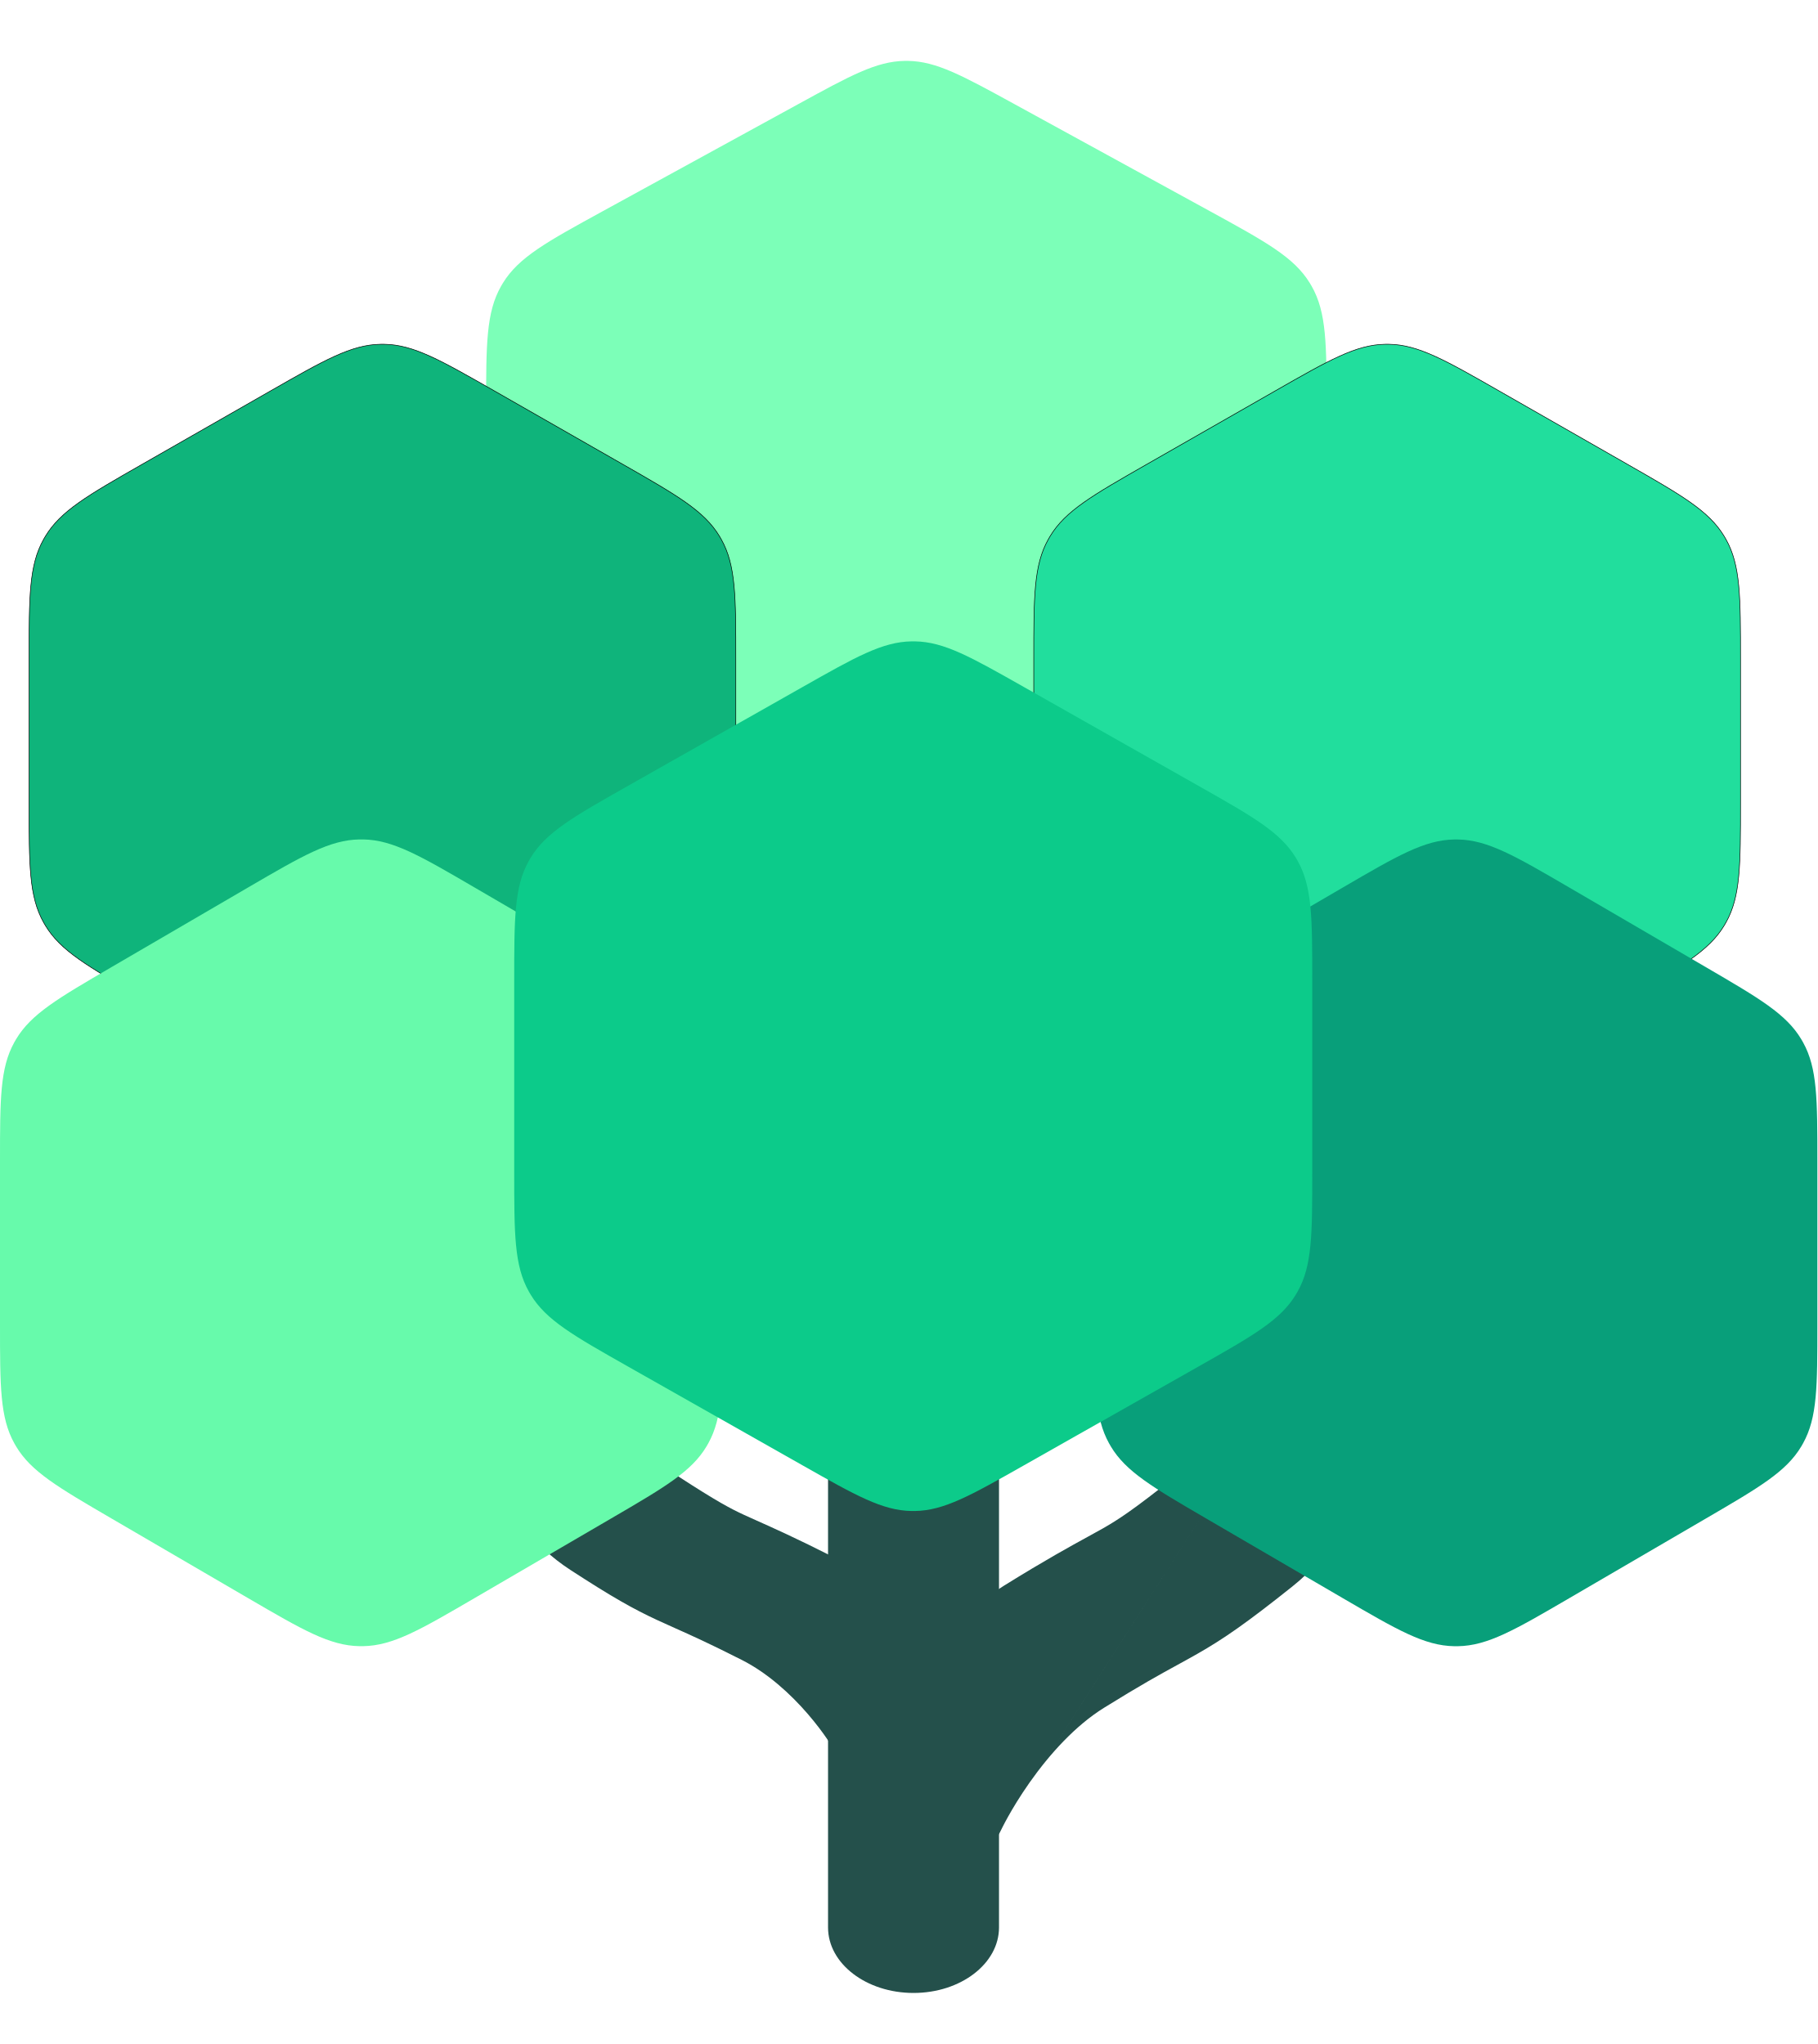
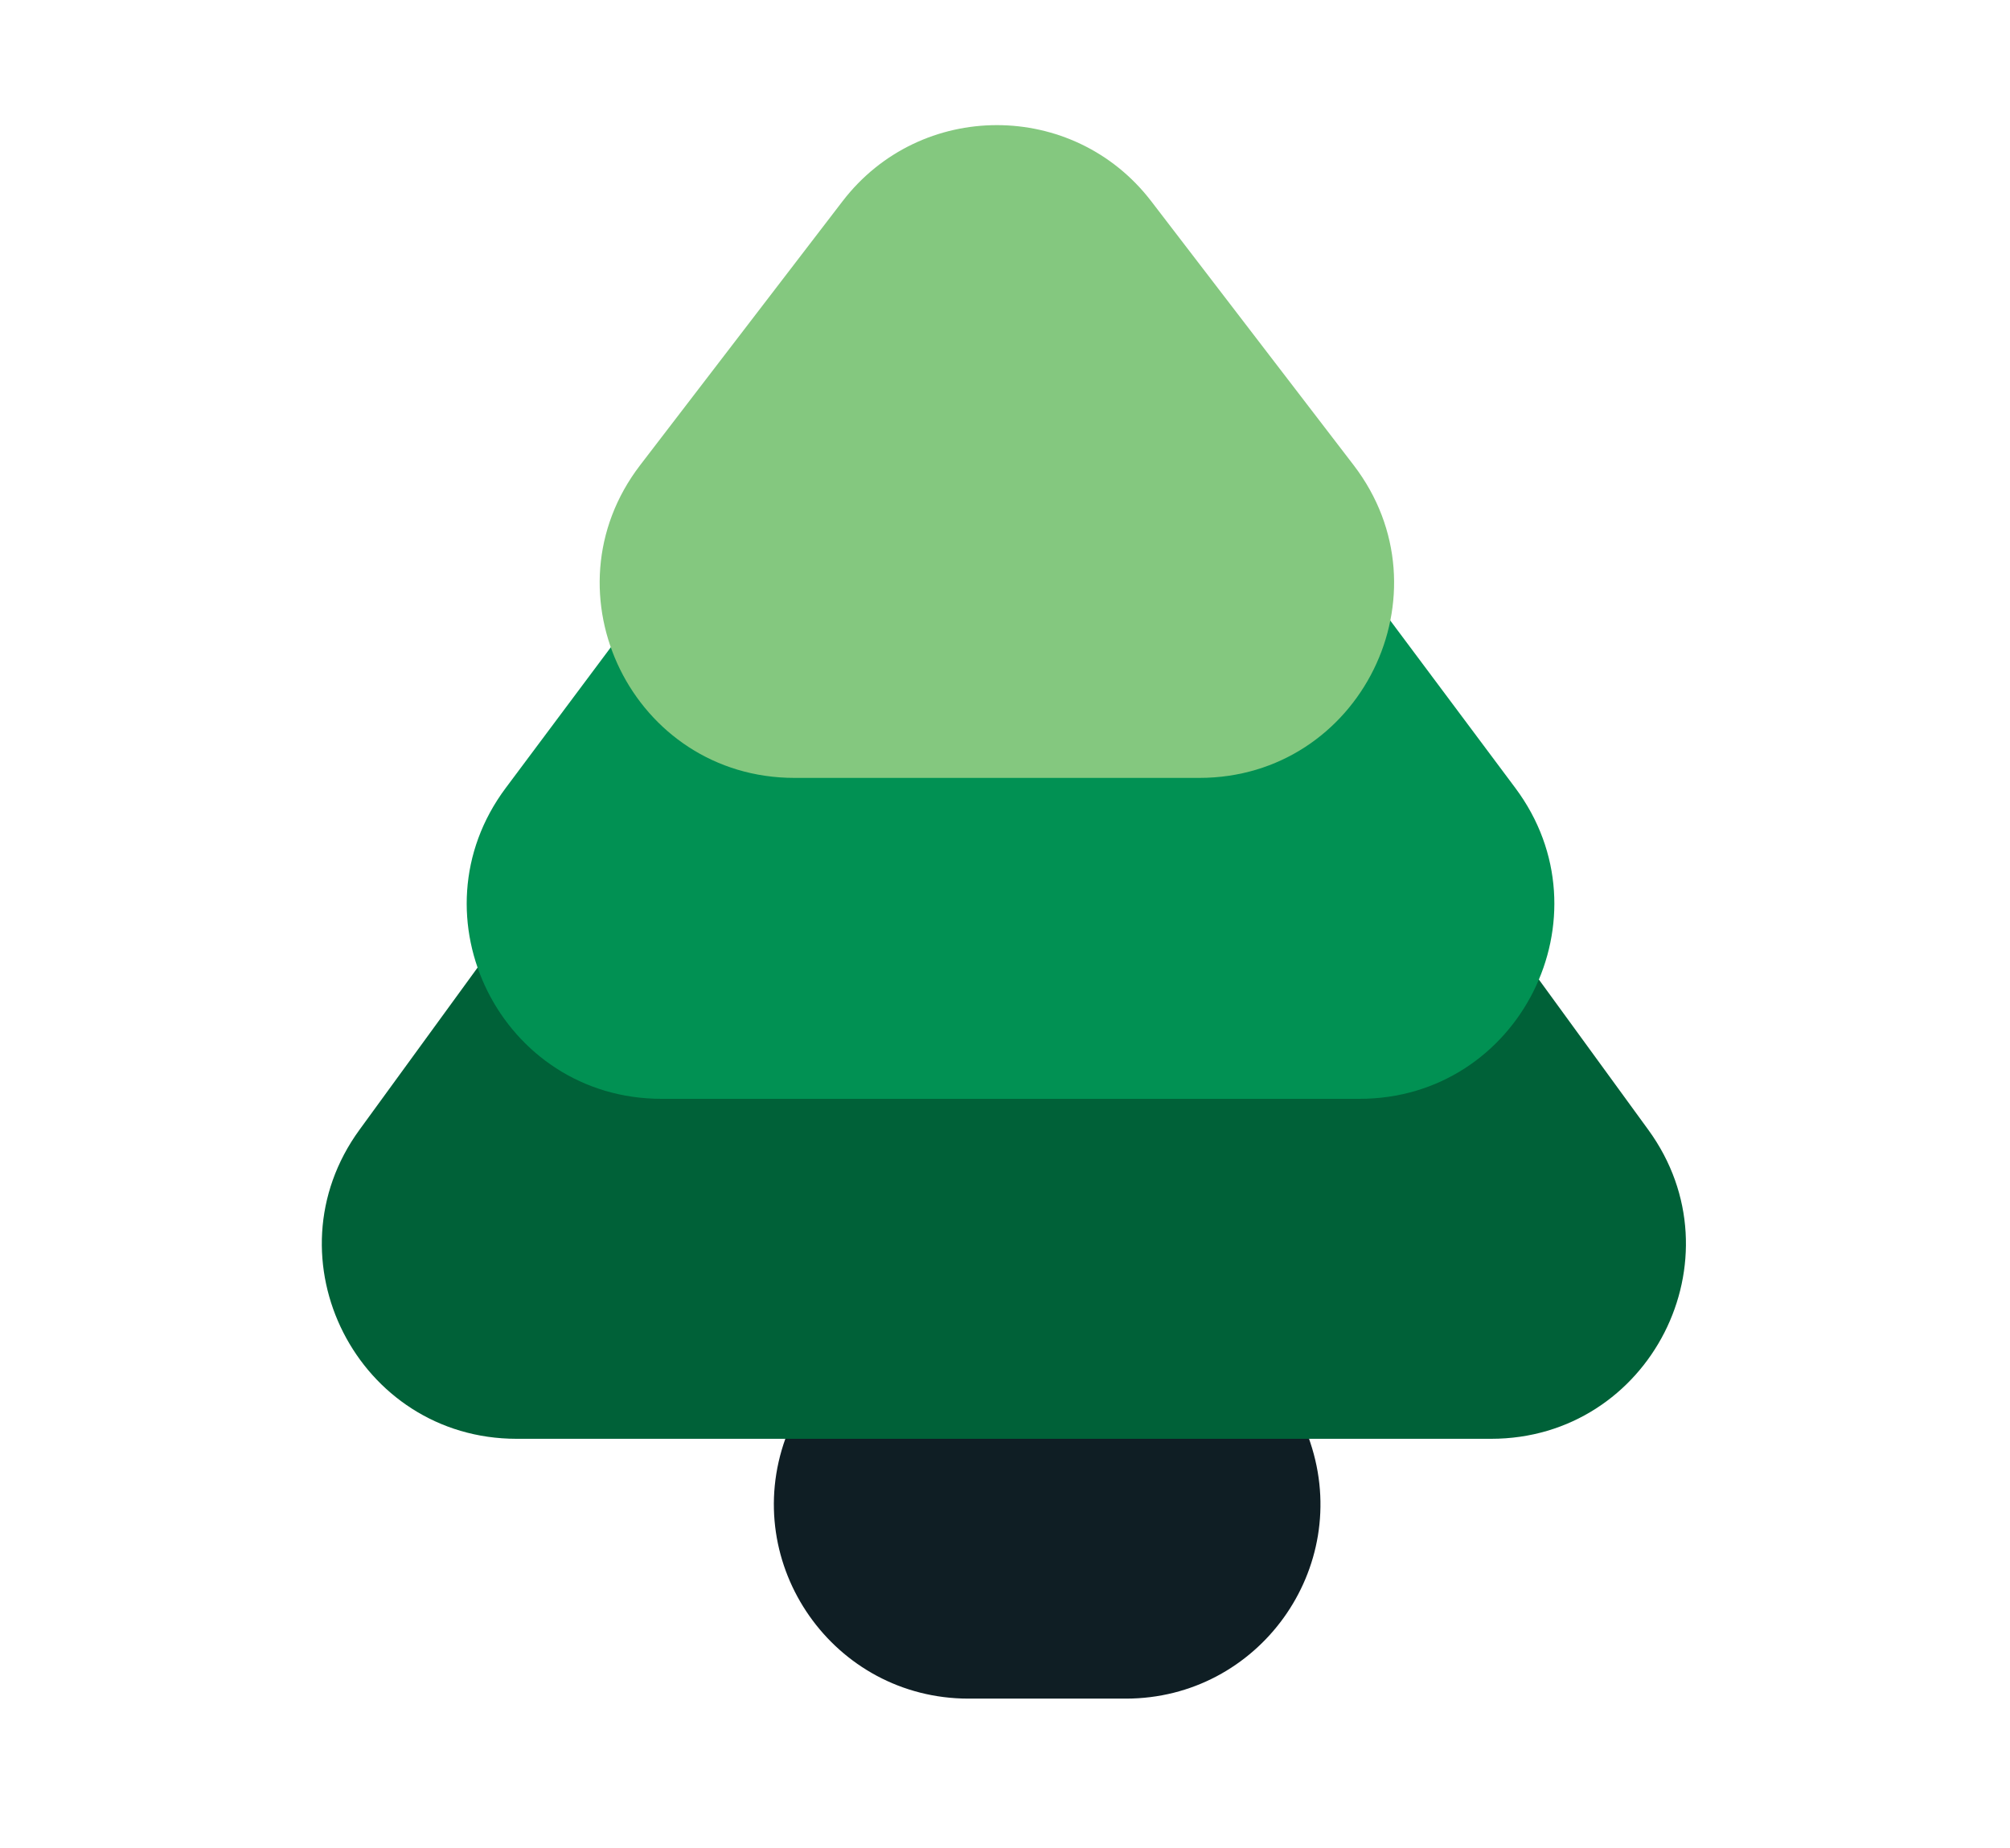
- <svg xmlns="http://www.w3.org/2000/svg" width="32" height="36" viewBox="0 0 3189 3410" fill="none">
-   <path d="M1401.11 93.724C1492.25 43.788 1537.82 18.819 1587.41 18.074C1589.42 18.044 1591.42 18.044 1593.43 18.074C1643.02 18.819 1688.59 43.788 1779.74 93.724L2123.16 281.88C2221.37 335.692 2270.48 362.598 2298.26 407.818C2299.38 409.641 2300.47 411.482 2301.53 413.34C2327.84 459.428 2327.84 515.424 2327.84 627.417V968.68C2327.84 1080.67 2327.84 1136.67 2301.53 1182.76C2300.47 1184.62 2299.38 1186.46 2298.26 1188.28C2270.48 1233.5 2221.37 1260.41 2123.16 1314.22L1779.74 1502.37C1688.59 1552.31 1643.02 1577.28 1593.43 1578.02C1591.42 1578.05 1589.42 1578.05 1587.41 1578.02C1537.82 1577.28 1492.25 1552.31 1401.11 1502.37L1057.68 1314.22C959.467 1260.41 910.359 1233.5 882.582 1188.28C881.462 1186.46 880.372 1184.62 879.312 1182.76C853 1136.67 853 1080.67 853 968.68V627.417C853 515.424 853 459.428 879.312 413.34C880.372 411.482 881.462 409.641 882.582 407.818C910.359 362.598 959.467 335.692 1057.68 281.88L1401.11 93.724Z" fill="#7CFFB8" style="fill:#7CFFB8;fill:color(display-p3 0.486 1 0.723);fill-opacity:1;" />
-   <path d="M2238.52 596.809C2332.5 543.075 2379.49 516.207 2430.96 515.405C2433.04 515.373 2435.11 515.373 2437.19 515.405C2488.66 516.207 2535.65 543.075 2629.63 596.809L2855.71 726.065C2951.02 780.557 2998.67 807.803 3025.54 852.474C3026.62 854.276 3027.68 856.095 3028.7 857.93C3054.15 903.426 3054.15 958.32 3054.15 1068.11V1319.98C3054.15 1429.77 3054.15 1484.66 3028.7 1530.16C3027.68 1531.99 3026.62 1533.81 3025.54 1535.61C2998.67 1580.28 2951.02 1607.53 2855.71 1662.02L2629.63 1791.28C2535.65 1845.01 2488.66 1871.88 2437.19 1872.68C2435.11 1872.71 2433.04 1872.71 2430.96 1872.68C2379.49 1871.88 2332.5 1845.01 2238.52 1791.28L2012.44 1662.02C1917.13 1607.53 1869.48 1580.28 1842.61 1535.61C1841.53 1533.81 1840.47 1531.99 1839.44 1530.16C1814 1484.66 1814 1429.77 1814 1319.98V1068.11C1814 958.32 1814 903.426 1839.44 857.93C1840.47 856.095 1841.53 854.276 1842.61 852.474C1869.48 807.803 1917.13 780.557 2012.44 726.065L2238.52 596.809Z" fill="#21DE9D" style="fill:#21DE9D;fill:color(display-p3 0.129 0.871 0.616);fill-opacity:1;" />
-   <path d="M2238.52 596.809C2332.5 543.075 2379.49 516.207 2430.96 515.405C2433.04 515.373 2435.11 515.373 2437.19 515.405C2488.66 516.207 2535.65 543.075 2629.63 596.809L2855.71 726.065C2951.02 780.557 2998.67 807.803 3025.54 852.474C3026.62 854.276 3027.68 856.095 3028.7 857.93C3054.15 903.426 3054.15 958.32 3054.15 1068.11V1319.98C3054.15 1429.77 3054.15 1484.66 3028.7 1530.16C3027.68 1531.99 3026.62 1533.81 3025.54 1535.61C2998.67 1580.28 2951.02 1607.53 2855.71 1662.02L2629.63 1791.28C2535.65 1845.01 2488.66 1871.88 2437.19 1872.68C2435.11 1872.71 2433.04 1872.71 2430.96 1872.68C2379.49 1871.88 2332.5 1845.01 2238.52 1791.28L2012.44 1662.02C1917.13 1607.53 1869.48 1580.28 1842.61 1535.61C1841.53 1533.81 1840.47 1531.99 1839.44 1530.16C1814 1484.66 1814 1429.77 1814 1319.98V1068.11C1814 958.32 1814 903.426 1839.44 857.93C1840.47 856.095 1841.53 854.276 1842.61 852.474C1869.48 807.803 1917.13 780.557 2012.44 726.065L2238.52 596.809Z" stroke="black" style="stroke:black;stroke:black;stroke-opacity:1;" />
-   <path d="M475.515 596.809C569.499 543.075 616.491 516.207 667.958 515.405C670.035 515.373 672.113 515.373 674.19 515.405C725.657 516.207 772.649 543.075 866.633 596.809L1092.71 726.065C1188.02 780.557 1235.67 807.803 1262.54 852.474C1263.62 854.276 1264.68 856.095 1265.7 857.93C1291.15 903.426 1291.15 958.32 1291.15 1068.11V1319.98C1291.15 1429.77 1291.15 1484.66 1265.7 1530.16C1264.68 1531.99 1263.62 1533.81 1262.54 1535.61C1235.67 1580.28 1188.02 1607.53 1092.71 1662.02L866.633 1791.28C772.649 1845.01 725.657 1871.88 674.19 1872.68C672.113 1872.71 670.035 1872.71 667.958 1872.68C616.491 1871.88 569.499 1845.01 475.515 1791.28L249.441 1662.02C154.132 1607.53 106.478 1580.28 79.611 1535.61C78.527 1533.81 77.471 1531.99 76.445 1530.16C51 1484.66 51 1429.77 51 1319.98V1068.11C51 958.32 51 903.426 76.445 857.93C77.471 856.095 78.527 854.276 79.611 852.474C106.478 807.803 154.132 780.557 249.441 726.065L475.515 596.809Z" fill="#0FB47B" style="fill:#0FB47B;fill:color(display-p3 0.059 0.706 0.482);fill-opacity:1;" />
-   <path d="M475.515 596.809C569.499 543.075 616.491 516.207 667.958 515.405C670.035 515.373 672.113 515.373 674.19 515.405C725.657 516.207 772.649 543.075 866.633 596.809L1092.71 726.065C1188.02 780.557 1235.67 807.803 1262.54 852.474C1263.62 854.276 1264.68 856.095 1265.7 857.93C1291.15 903.426 1291.15 958.32 1291.15 1068.11V1319.98C1291.15 1429.77 1291.15 1484.66 1265.7 1530.16C1264.68 1531.99 1263.62 1533.81 1262.54 1535.61C1235.67 1580.28 1188.02 1607.53 1092.71 1662.02L866.633 1791.28C772.649 1845.01 725.657 1871.88 674.19 1872.68C672.113 1872.71 670.035 1872.71 667.958 1872.68C616.491 1871.88 569.499 1845.01 475.515 1791.28L249.441 1662.02C154.132 1607.53 106.478 1580.28 79.611 1535.61C78.527 1533.81 77.471 1531.99 76.445 1530.16C51 1484.66 51 1429.77 51 1319.98V1068.11C51 958.32 51 903.426 76.445 857.93C77.471 856.095 78.527 854.276 79.611 852.474C106.478 807.803 154.132 780.557 249.441 726.065L475.515 596.809Z" stroke="black" style="stroke:black;stroke:black;stroke-opacity:1;" />
-   <path fill-rule="evenodd" clip-rule="evenodd" d="M2308.06 2260.36C2390.36 2272.49 2445.78 2340.44 2431.85 2412.12L2282.84 2390.16C2431.85 2412.12 2431.85 2412.15 2431.84 2412.18L2431.8 2412.39L2431.74 2412.71L2431.58 2413.5C2431.46 2414.1 2431.31 2414.83 2431.12 2415.69C2430.76 2417.41 2430.27 2419.64 2429.64 2422.34C2428.38 2427.74 2426.56 2435.04 2424.09 2443.83C2419.2 2461.28 2411.55 2485.29 2400.29 2512.27C2379.13 2563.02 2339.45 2638.59 2267.52 2695.96C2186.61 2760.48 2146.93 2787.83 2100.81 2814.13C2089.1 2820.81 2078.18 2826.78 2066.63 2833.11C2036.44 2849.64 2001.89 2868.55 1937.39 2908.62C1886.62 2940.16 1841.3 2990.66 1806.58 3040.01C1789.96 3063.65 1777.26 3084.87 1768.85 3099.94C1764.67 3107.43 1761.61 3113.27 1759.73 3116.99C1758.78 3118.85 1758.14 3120.16 1757.79 3120.87L1757.53 3121.42L1757.58 3121.3L1757.62 3121.22M1757.64 3121.17C1757.6 3121.27 1757.55 3121.36 1757.51 3121.46C1725.94 3188.58 1637.94 3220.83 1560.75 3193.5C1483.43 3166.12 1446.23 3089.33 1477.66 3021.98L1610.65 3069.07C1477.66 3021.97 1477.67 3021.95 1477.68 3021.92L1477.77 3021.73L1477.92 3021.42L1478.31 3020.6C1478.61 3019.96 1479 3019.16 1479.47 3018.19C1480.41 3016.26 1481.68 3013.67 1483.3 3010.49C1486.52 3004.15 1491.1 2995.41 1497.02 2984.81C1508.79 2963.72 1526.12 2934.78 1548.85 2902.48C1592.83 2839.95 1663.49 2755.4 1761.88 2694.27C1834.4 2649.22 1879.37 2624.61 1910.1 2607.79C1919.75 2602.51 1928 2598 1935.25 2593.86C1961.79 2578.72 1987.79 2562.08 2063.4 2501.78C2082.38 2486.64 2101.4 2457.86 2116.2 2422.38C2122.93 2406.24 2127.57 2391.66 2130.48 2381.31C2131.91 2376.2 2132.87 2372.3 2133.42 2369.96C2133.69 2368.79 2133.86 2368.03 2133.92 2367.72C2133.93 2367.68 2133.94 2367.65 2133.94 2367.63C2148.16 2296.26 2225.98 2248.26 2308.06 2260.36" fill="#24504B" style="fill:#24504B;fill:color(display-p3 0.14 0.315 0.294);fill-opacity:1;" />
-   <path fill-rule="evenodd" clip-rule="evenodd" d="M963.086 2322.83C884.505 2333.41 832.213 2389.86 846.289 2448.92L988.572 2429.76C846.289 2448.92 846.296 2448.94 846.302 2448.97L846.344 2449.15L846.409 2449.41L846.57 2450.07C846.691 2450.55 846.84 2451.14 847.018 2451.82C847.374 2453.18 847.847 2454.93 848.447 2457.03C849.645 2461.22 851.363 2466.84 853.685 2473.59C858.292 2486.97 865.469 2505.33 876.02 2525.95C895.883 2564.77 933.222 2622.73 1000.74 2666.63C1074.52 2714.6 1110.96 2735.09 1153.33 2754.78C1164.08 2759.78 1174.05 2764.23 1184.58 2768.93C1212.01 2781.17 1243.23 2795.11 1301.71 2824.72C1346.54 2847.42 1386.66 2883.82 1417.53 2919.6C1432.3 2936.72 1443.57 2952.07 1451.01 2962.93C1454.7 2968.32 1457.38 2972.5 1459 2975.12C1459.82 2976.42 1460.36 2977.33 1460.64 2977.79L1460.79 2978.05L1460.73 2977.94L1460.69 2977.86M1460.66 2977.82C1460.72 2977.92 1460.77 2978.01 1460.83 2978.11C1492.53 3032.99 1577.36 3058.3 1650.55 3034.63C1723.88 3010.92 1757.75 2947.02 1726.19 2891.9L1593.42 2934.84C1726.19 2891.9 1726.18 2891.88 1726.17 2891.86L1726.08 2891.7L1725.93 2891.44L1725.55 2890.79C1725.25 2890.29 1724.88 2889.66 1724.44 2888.91C1723.54 2887.41 1722.34 2885.42 1720.83 2882.99C1717.81 2878.15 1713.54 2871.52 1708.06 2863.51C1697.13 2847.55 1681.1 2825.73 1660.09 2801.39C1619.4 2754.23 1554.06 2690.52 1463.25 2644.54C1397.13 2611.05 1356.01 2592.71 1328.08 2580.24C1319.35 2576.35 1311.91 2573.03 1305.4 2570C1281.7 2558.98 1258.41 2546.87 1189.88 2502.31C1174.72 2492.46 1158.69 2473.06 1145.86 2447.97C1140.06 2436.64 1136.05 2426.39 1133.56 2419.16C1132.34 2415.6 1131.53 2412.92 1131.09 2411.38C1130.88 2410.66 1130.76 2410.2 1130.71 2410.03C1116.29 2351.29 1041.41 2312.28 963.086 2322.83" fill="#24504B" style="fill:#24504B;fill:color(display-p3 0.14 0.315 0.294);fill-opacity:1;" />
-   <path fill-rule="evenodd" clip-rule="evenodd" d="M1603 1386.08C1685.84 1386.08 1753 1437.56 1753 1501.05V3294.24C1753 3357.73 1685.84 3409.21 1603 3409.21C1520.16 3409.21 1453 3357.73 1453 3294.24V1501.05C1453 1437.56 1520.16 1386.08 1603 1386.08Z" fill="#24504B" style="fill:#24504B;fill:color(display-p3 0.14 0.315 0.294);fill-opacity:1;" />
-   <path d="M2356.5 1468.85C2451.81 1413.26 2499.47 1385.47 2551.83 1384.64C2553.94 1384.6 2556.06 1384.6 2558.17 1384.64C2610.53 1385.47 2658.19 1413.26 2753.5 1468.85L2993.5 1608.83C3087.44 1663.62 3134.41 1691.01 3160.85 1735.42C3161.91 1737.21 3162.95 1739.02 3163.96 1740.84C3189 1786.06 3189 1840.43 3189 1949.17V2236.08C3189 2344.82 3189 2399.2 3163.96 2444.41C3162.95 2446.23 3161.91 2448.04 3160.85 2449.83C3134.41 2494.24 3087.44 2521.63 2993.5 2576.42L2753.5 2716.4C2658.19 2771.99 2610.53 2799.79 2558.17 2800.61C2556.06 2800.65 2553.94 2800.65 2551.83 2800.61C2499.47 2799.79 2451.81 2771.99 2356.5 2716.4L2116.5 2576.42C2022.56 2521.63 1975.59 2494.24 1949.15 2449.83C1948.09 2448.04 1947.05 2446.23 1946.04 2444.41C1921 2399.2 1921 2344.82 1921 2236.08V1949.17C1921 1840.43 1921 1786.06 1946.04 1740.84C1947.05 1739.02 1948.09 1737.21 1949.15 1735.42C1975.59 1691.01 2022.56 1663.62 2116.5 1608.83L2356.5 1468.85Z" fill="#089F7A" style="fill:#089F7A;fill:color(display-p3 0.032 0.625 0.48);fill-opacity:1;" />
-   <path d="M435.499 1468.77C530.815 1413.18 578.473 1385.39 630.832 1384.56C632.944 1384.52 635.056 1384.52 637.168 1384.56C689.527 1385.39 737.185 1413.18 832.501 1468.77L1072.5 1608.75C1166.44 1663.54 1213.41 1690.93 1239.85 1735.34C1240.91 1737.13 1241.95 1738.94 1242.96 1740.76C1268 1785.97 1268 1840.35 1268 1949.09V2236C1268 2344.74 1268 2399.11 1242.96 2444.33C1241.95 2446.15 1240.91 2447.96 1239.85 2449.75C1213.41 2494.16 1166.44 2521.55 1072.5 2576.34L832.501 2716.32C737.185 2771.91 689.527 2799.7 637.168 2800.53C635.056 2800.57 632.944 2800.57 630.832 2800.53C578.473 2799.7 530.815 2771.91 435.499 2716.32L195.499 2576.34C101.563 2521.55 54.595 2494.16 28.154 2449.75C27.087 2447.96 26.049 2446.15 25.038 2444.33C0 2399.11 0 2344.74 0 2236V1949.09C0 1840.35 0 1785.97 25.038 1740.76C26.049 1738.94 27.087 1737.13 28.154 1735.34C54.595 1690.93 101.563 1663.54 195.499 1608.75L435.499 1468.77Z" fill="#67FAAB" style="fill:#67FAAB;fill:color(display-p3 0.403 0.981 0.669);fill-opacity:1;" />
-   <path d="M1408.34 1117.02C1501.69 1064.15 1548.36 1037.72 1599.41 1036.93C1601.47 1036.9 1603.53 1036.9 1605.59 1036.93C1656.64 1037.72 1703.31 1064.15 1796.66 1117.02L2102.84 1290.41C2198.8 1344.76 2246.78 1371.93 2273.85 1416.73C2274.94 1418.53 2276.01 1420.36 2277.04 1422.2C2302.68 1467.83 2302.68 1522.97 2302.68 1633.25V1966.97C2302.68 2077.25 2302.68 2132.39 2277.04 2178.02C2276.01 2179.86 2274.94 2181.69 2273.85 2183.49C2246.78 2228.29 2198.8 2255.46 2102.84 2309.81L1796.66 2483.2C1703.31 2536.07 1656.64 2562.5 1605.59 2563.29C1603.53 2563.32 1601.47 2563.32 1599.41 2563.29C1548.36 2562.5 1501.69 2536.07 1408.34 2483.2L1102.16 2309.81C1006.2 2255.46 958.218 2228.29 931.147 2183.49C930.055 2181.69 928.992 2179.86 927.958 2178.02C902.318 2132.39 902.318 2077.25 902.318 1966.97V1633.25C902.318 1522.97 902.318 1467.83 927.958 1422.2C928.992 1420.36 930.055 1418.53 931.147 1416.73C958.218 1371.93 1006.2 1344.76 1102.16 1290.41L1408.34 1117.02Z" fill="#0CCB8A" style="fill:#0CCB8A;fill:color(display-p3 0.046 0.796 0.54);fill-opacity:1;" />
+ <svg xmlns="http://www.w3.org/2000/svg" width="124" height="114" viewBox="0 0 124 114" fill="none">
+   <path d="M53.499 74.804C57.364 64.109 72.55 64.287 76.163 75.07L80.831 89C83.436 96.774 77.651 104.813 69.453 104.813H59.751C51.433 104.813 45.638 96.556 48.465 88.734L53.499 74.804Z" fill="#0F1E24" />
+   <path d="M52.229 28.43C57.022 21.846 66.84 21.846 71.633 28.43L101.689 69.718C107.462 77.649 101.797 88.781 91.987 88.781H31.875C22.065 88.781 16.4 77.649 22.174 69.718L52.229 28.43Z" fill="#006138" />
+   <path d="M52.726 19.792C57.525 13.365 67.157 13.365 71.957 19.792L93.484 48.623C99.394 56.537 93.746 67.803 83.869 67.803H40.814C30.937 67.803 25.289 56.537 31.198 48.623L52.726 19.792Z" fill="#019153" />
+   <path d="M51.977 12.419C56.781 6.155 66.219 6.155 71.023 12.419L83.505 28.698C89.558 36.592 83.93 48 73.983 48H49.017C39.07 48 33.441 36.592 39.495 28.698L51.977 12.419Z" fill="#84C87F" />
</svg>
